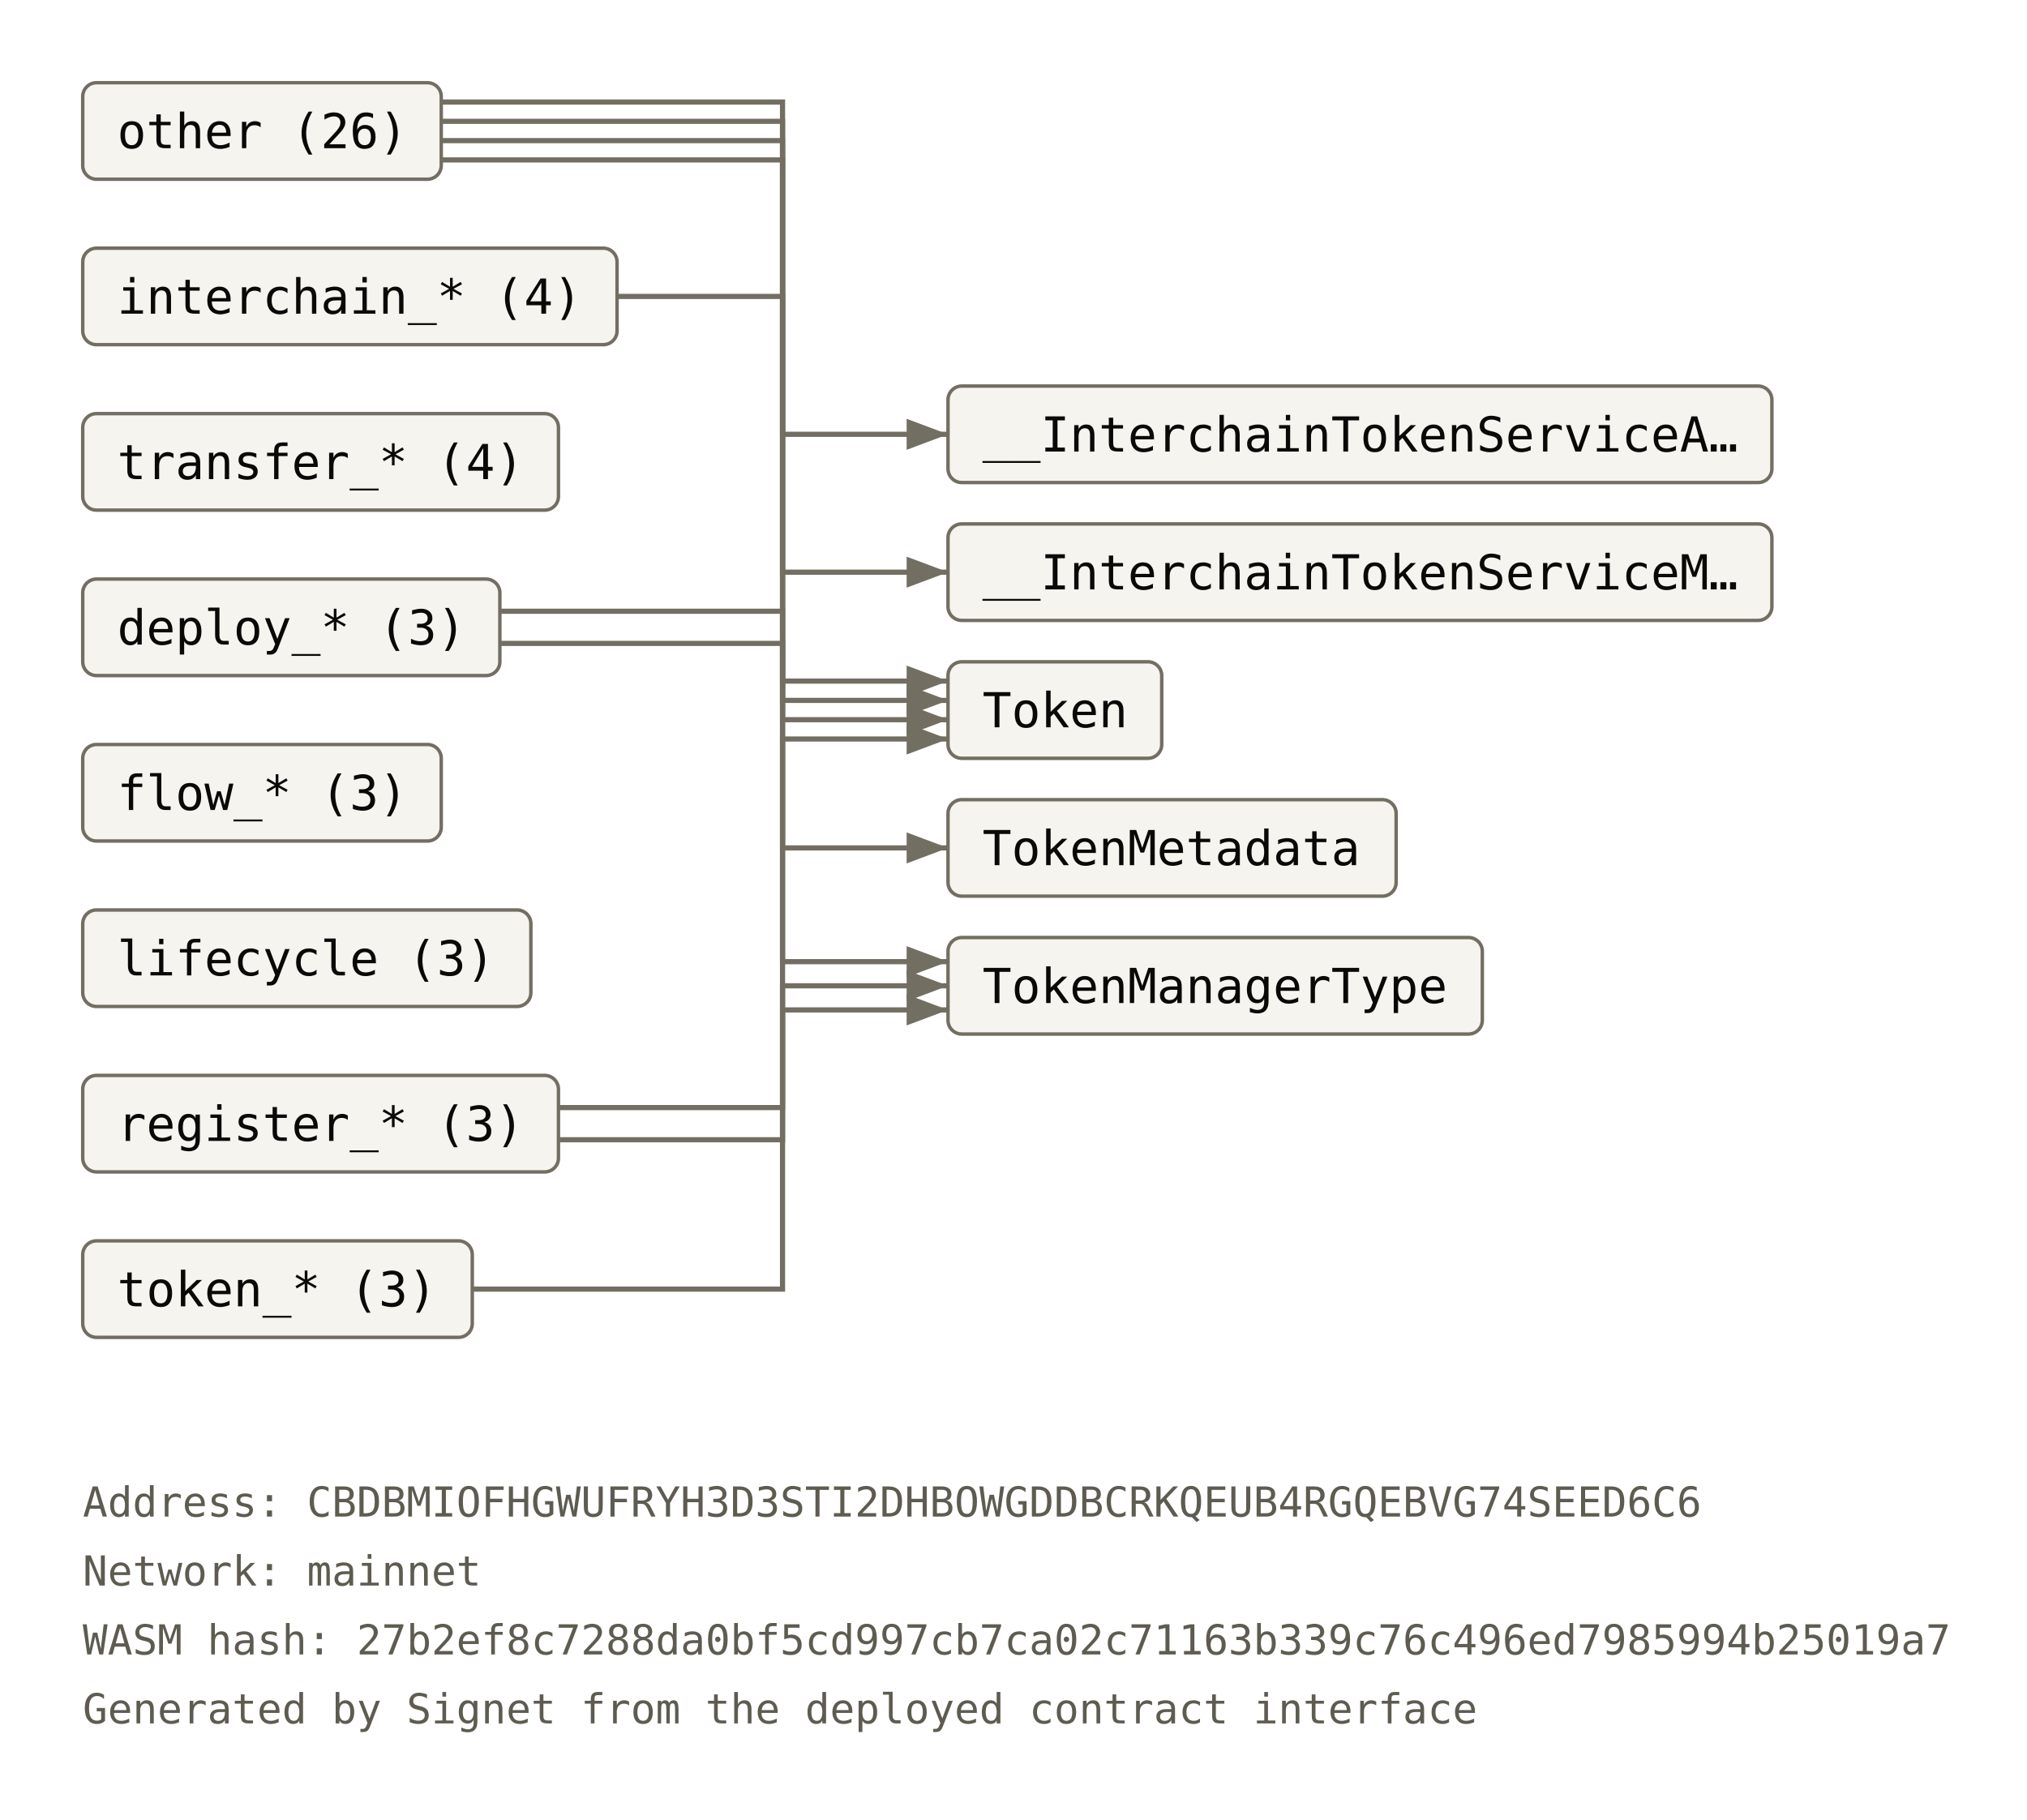
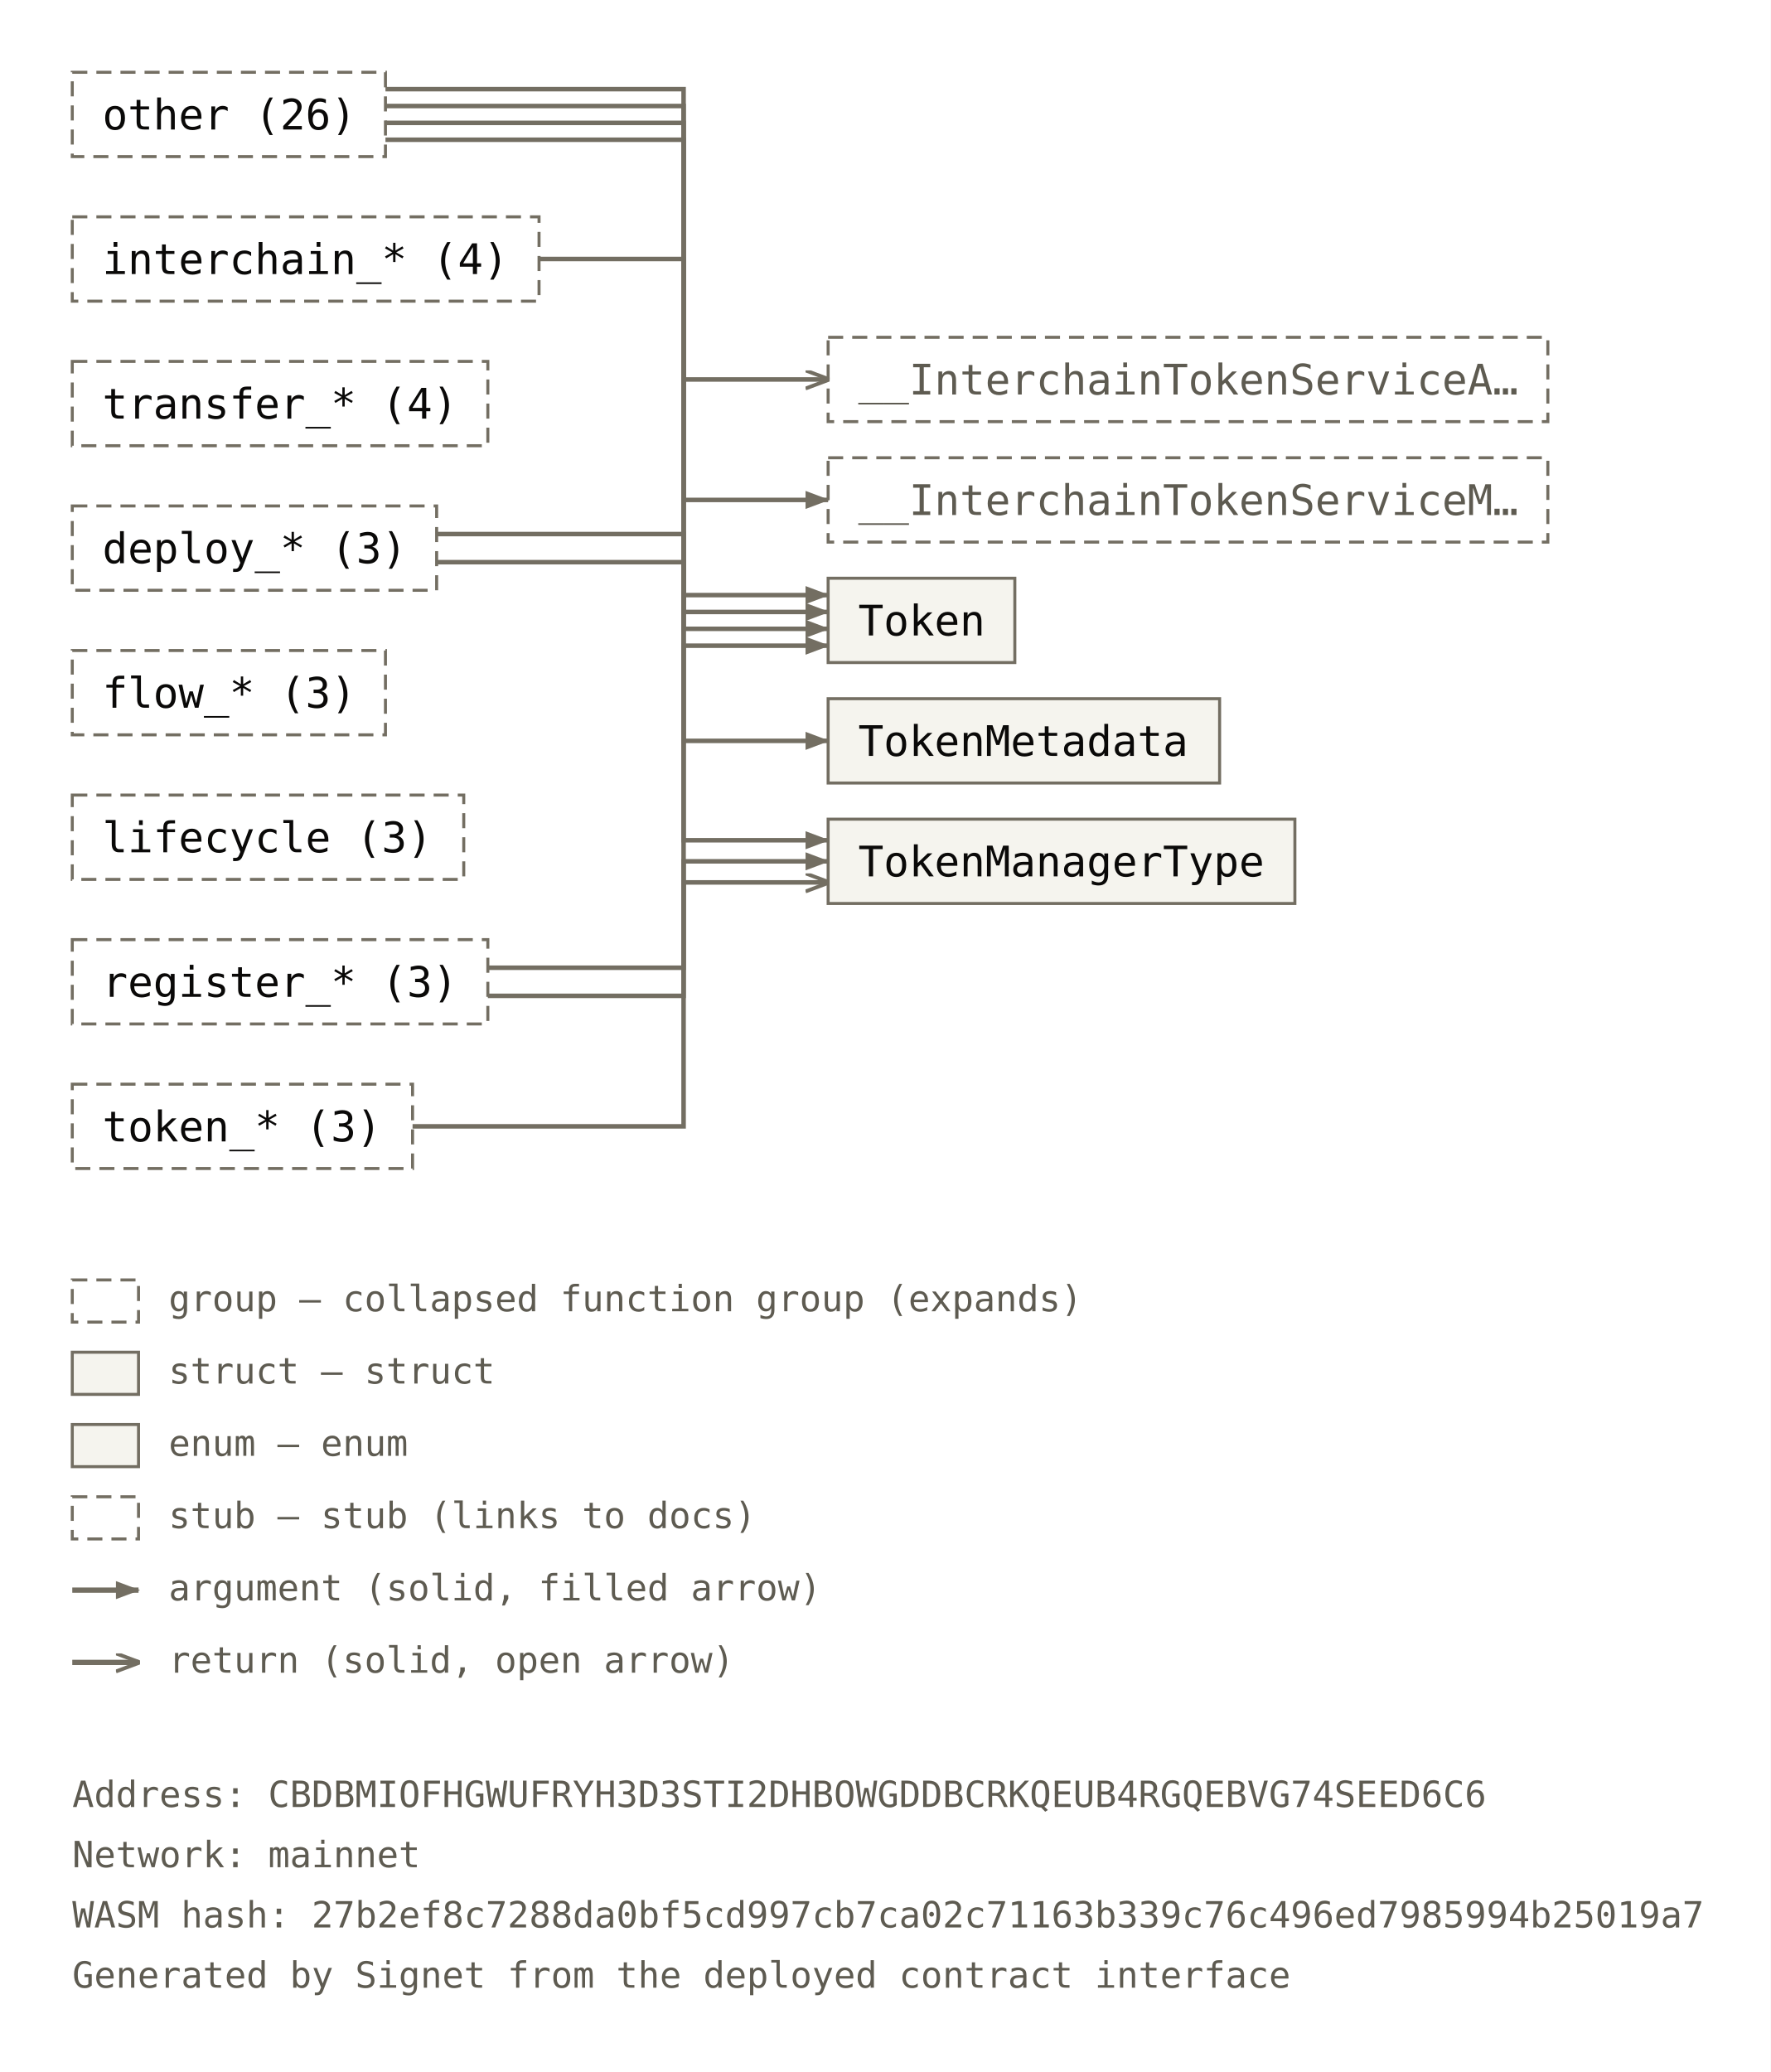
- <svg xmlns="http://www.w3.org/2000/svg" width="588" height="528" viewBox="0 0 588 528" role="img" aria-labelledby="export-title export-desc">
+ <svg xmlns="http://www.w3.org/2000/svg" width="588" height="688" viewBox="0 0 588 688" role="img" aria-labelledby="export-title export-desc" data-export-theme="light">
  <style>text { font-family: monospace; font-size: 14px; }
- .footer, .group-label { font-size: 12px; }
- .canvas { fill: #ffffff; }
- .node { fill: #f5f4ee; stroke: #736e62; }
- .group { fill: none; stroke: #736e62; }
- .label { fill: #0a0908; }
- .footer, .group-label { fill: #5e5b51; }
- .edge { fill: none; stroke: #736e62; stroke-width: 1.5; }
- .arrow { fill: #736e62; }
- @media (prefers-color-scheme: dark) { .canvas { fill: #0a0908; }
- .node { fill: #181614; stroke: #736e62; }
- .group { fill: none; stroke: #736e62; }
- .label { fill: #f5f4ee; }
- .footer, .group-label { fill: #9e9a8f; }
- .edge { fill: none; stroke: #736e62; stroke-width: 1.5; }
- .arrow { fill: #736e62; } }</style>
-   <rect class="canvas" width="588" height="528" />
+ .footer, .group-label, .count { font-size: 12px; }
+ .viz-sandbox-badge text { font-size: 9px; }
+ .viz-legend-label { font-size: 12px; }
+ @media (prefers-color-scheme: dark) { [fill="#ffffff"] { fill: #0a0908; } [stroke="#ffffff"] { stroke: #0a0908; } [fill="#f5f4ee"] { fill: #181614; } [stroke="#f5f4ee"] { stroke: #181614; } [fill="#0a0908"] { fill: #f5f4ee; } [stroke="#0a0908"] { stroke: #f5f4ee; } [fill="#5e5b51"] { fill: #9e9a8f; } [stroke="#5e5b51"] { stroke: #9e9a8f; } [fill="#8b1a1a"] { fill: #e05252; } [stroke="#8b1a1a"] { stroke: #e05252; } [fill="#c2410c"] { fill: #fb923c; } [stroke="#c2410c"] { stroke: #fb923c; } [fill="#0369a1"] { fill: #38bdf8; } [stroke="#0369a1"] { stroke: #38bdf8; } [fill="#6d28d9"] { fill: #c084fc; } [stroke="#6d28d9"] { stroke: #c084fc; } [fill="#1d4ed8"] { fill: #60a5fa; } [stroke="#1d4ed8"] { stroke: #60a5fa; } }</style>
+   <rect class="canvas" width="588" height="688" fill="#ffffff" />
  <defs>
-     <marker id="export-arrow" markerWidth="8" markerHeight="6" refX="8" refY="3" orient="auto">
-       <path class="arrow" d="M0,0 L8,3 L0,6 Z" />
+     <marker id="export-filled-arrow" markerWidth="8" markerHeight="8" refX="7.5" refY="3" orient="auto" markerUnits="userSpaceOnUse">
+       <path class="viz-arrow viz-arrow--filled" d="M0,0 L8,3 L0,6 Z" fill="#736e62" />
+     </marker>
+     <marker id="export-open-arrow" markerWidth="8" markerHeight="8" refX="7.5" refY="3" orient="auto" markerUnits="userSpaceOnUse">
+       <path class="viz-arrow viz-arrow--open" d="M0,0 L8,3 L0,6" fill="none" stroke="#736e62" stroke-width="1.25" />
    </marker>
  </defs>
-   <polyline class="edge" points="137,374 227,374 227,293 275,293" marker-end="url(#export-arrow)" />
-   <polyline class="edge" points="145,186.667 227,186.667 227,246 275,246" marker-end="url(#export-arrow)" />
-   <polyline class="edge" points="145,177.333 227,177.333 227,208.8 275,208.8" marker-end="url(#export-arrow)" />
-   <polyline class="edge" points="162,321.333 227,321.333 227,214.4 275,214.4" marker-end="url(#export-arrow)" />
-   <polyline class="edge" points="162,330.667 227,330.667 227,286 275,286" marker-end="url(#export-arrow)" />
-   <polyline class="edge" points="128,46.4 227,46.4 227,279 275,279" marker-end="url(#export-arrow)" />
-   <polyline class="edge" points="128,40.8 227,40.8 227,197.6 275,197.6" marker-end="url(#export-arrow)" />
-   <polyline class="edge" points="179,86 227,86 227,203.2 275,203.2" marker-end="url(#export-arrow)" />
-   <polyline class="edge" points="128,35.2 227,35.2 227,166 275,166" marker-end="url(#export-arrow)" />
-   <polyline class="edge" points="128,29.6 227,29.6 227,126 275,126" marker-end="url(#export-arrow)" />
-   <g>
-     <rect class="node" x="24" y="24" width="104" height="28" rx="4" />
-     <text class="label" x="34" y="43">other (26)</text>
+   <polyline class="edge" data-edge-kind="return" points="137,374 227,374 227,293 275,293" fill="none" stroke="#736e62" stroke-width="1.5" marker-end="url(#export-open-arrow)" />
+   <polyline class="edge" data-edge-kind="arg" points="145,186.667 227,186.667 227,246 275,246" fill="none" stroke="#736e62" stroke-width="1.5" marker-end="url(#export-filled-arrow)" />
+   <polyline class="edge" data-edge-kind="arg" points="145,177.333 227,177.333 227,208.8 275,208.8" fill="none" stroke="#736e62" stroke-width="1.5" marker-end="url(#export-filled-arrow)" />
+   <polyline class="edge" data-edge-kind="arg" points="162,321.333 227,321.333 227,214.4 275,214.4" fill="none" stroke="#736e62" stroke-width="1.5" marker-end="url(#export-filled-arrow)" />
+   <polyline class="edge" data-edge-kind="arg" points="162,330.667 227,330.667 227,286 275,286" fill="none" stroke="#736e62" stroke-width="1.5" marker-end="url(#export-filled-arrow)" />
+   <polyline class="edge" data-edge-kind="arg" points="128,46.4 227,46.4 227,279 275,279" fill="none" stroke="#736e62" stroke-width="1.5" marker-end="url(#export-filled-arrow)" />
+   <polyline class="edge" data-edge-kind="arg" points="128,40.8 227,40.8 227,197.6 275,197.6" fill="none" stroke="#736e62" stroke-width="1.5" marker-end="url(#export-filled-arrow)" />
+   <polyline class="edge" data-edge-kind="arg" points="179,86 227,86 227,203.2 275,203.2" fill="none" stroke="#736e62" stroke-width="1.5" marker-end="url(#export-filled-arrow)" />
+   <polyline class="edge" data-edge-kind="arg" points="128,35.2 227,35.2 227,166 275,166" fill="none" stroke="#736e62" stroke-width="1.5" marker-end="url(#export-filled-arrow)" />
+   <polyline class="edge" data-edge-kind="return" points="128,29.6 227,29.6 227,126 275,126" fill="none" stroke="#736e62" stroke-width="1.5" marker-end="url(#export-open-arrow)" />
+   <g data-node-kind="collapsed-group">
+     <rect class="viz-shape viz-shape--dashed-outline-rect node" data-node-shape="dashed-outline-rect" fill="none" stroke="#736e62" x="24" y="24" width="104" height="28" rx="0" ry="0" stroke-dasharray="5 3" />
+     <text class="label" x="34" y="43" fill="#0a0908">other (26)</text>
  </g>
-   <g>
-     <rect class="node" x="24" y="72" width="155" height="28" rx="4" />
-     <text class="label" x="34" y="91">interchain_* (4)</text>
+   <g data-node-kind="collapsed-group">
+     <rect class="viz-shape viz-shape--dashed-outline-rect node" data-node-shape="dashed-outline-rect" fill="none" stroke="#736e62" x="24" y="72" width="155" height="28" rx="0" ry="0" stroke-dasharray="5 3" />
+     <text class="label" x="34" y="91" fill="#0a0908">interchain_* (4)</text>
  </g>
-   <g>
-     <rect class="node" x="24" y="360" width="113" height="28" rx="4" />
-     <text class="label" x="34" y="379">token_* (3)</text>
+   <g data-node-kind="collapsed-group">
+     <rect class="viz-shape viz-shape--dashed-outline-rect node" data-node-shape="dashed-outline-rect" fill="none" stroke="#736e62" x="24" y="360" width="113" height="28" rx="0" ry="0" stroke-dasharray="5 3" />
+     <text class="label" x="34" y="379" fill="#0a0908">token_* (3)</text>
  </g>
-   <g>
-     <rect class="node" x="24" y="216" width="104" height="28" rx="4" />
-     <text class="label" x="34" y="235">flow_* (3)</text>
+   <g data-node-kind="collapsed-group">
+     <rect class="viz-shape viz-shape--dashed-outline-rect node" data-node-shape="dashed-outline-rect" fill="none" stroke="#736e62" x="24" y="216" width="104" height="28" rx="0" ry="0" stroke-dasharray="5 3" />
+     <text class="label" x="34" y="235" fill="#0a0908">flow_* (3)</text>
  </g>
-   <g>
-     <rect class="node" x="24" y="120" width="138" height="28" rx="4" />
-     <text class="label" x="34" y="139">transfer_* (4)</text>
+   <g data-node-kind="collapsed-group">
+     <rect class="viz-shape viz-shape--dashed-outline-rect node" data-node-shape="dashed-outline-rect" fill="none" stroke="#736e62" x="24" y="120" width="138" height="28" rx="0" ry="0" stroke-dasharray="5 3" />
+     <text class="label" x="34" y="139" fill="#0a0908">transfer_* (4)</text>
  </g>
-   <g>
-     <rect class="node" x="24" y="168" width="121" height="28" rx="4" />
-     <text class="label" x="34" y="187">deploy_* (3)</text>
+   <g data-node-kind="collapsed-group">
+     <rect class="viz-shape viz-shape--dashed-outline-rect node" data-node-shape="dashed-outline-rect" fill="none" stroke="#736e62" x="24" y="168" width="121" height="28" rx="0" ry="0" stroke-dasharray="5 3" />
+     <text class="label" x="34" y="187" fill="#0a0908">deploy_* (3)</text>
  </g>
-   <g>
-     <rect class="node" x="24" y="312" width="138" height="28" rx="4" />
-     <text class="label" x="34" y="331">register_* (3)</text>
+   <g data-node-kind="collapsed-group">
+     <rect class="viz-shape viz-shape--dashed-outline-rect node" data-node-shape="dashed-outline-rect" fill="none" stroke="#736e62" x="24" y="312" width="138" height="28" rx="0" ry="0" stroke-dasharray="5 3" />
+     <text class="label" x="34" y="331" fill="#0a0908">register_* (3)</text>
  </g>
-   <g>
-     <rect class="node" x="24" y="264" width="130" height="28" rx="4" />
-     <text class="label" x="34" y="283">lifecycle (3)</text>
+   <g data-node-kind="collapsed-group">
+     <rect class="viz-shape viz-shape--dashed-outline-rect node" data-node-shape="dashed-outline-rect" fill="none" stroke="#736e62" x="24" y="264" width="130" height="28" rx="0" ry="0" stroke-dasharray="5 3" />
+     <text class="label" x="34" y="283" fill="#0a0908">lifecycle (3)</text>
  </g>
-   <g>
-     <rect class="node" x="275" y="272" width="155" height="28" rx="4" />
-     <text class="label" x="285" y="291">TokenManagerType</text>
+   <g data-node-kind="enum">
+     <rect class="viz-shape viz-shape--rect node" data-node-shape="rect" fill="#f5f4ee" stroke="#736e62" x="275" y="272" width="155" height="28" rx="0" ry="0" />
+     <text class="label" x="285" y="291" fill="#0a0908">TokenManagerType</text>
  </g>
-   <g>
-     <rect class="node" x="275" y="232" width="130" height="28" rx="4" />
-     <text class="label" x="285" y="251">TokenMetadata</text>
+   <g data-node-kind="struct">
+     <rect class="viz-shape viz-shape--rect node" data-node-shape="rect" fill="#f5f4ee" stroke="#736e62" x="275" y="232" width="130" height="28" rx="0" ry="0" />
+     <text class="label" x="285" y="251" fill="#0a0908">TokenMetadata</text>
  </g>
-   <g>
-     <rect class="node" x="275" y="192" width="62" height="28" rx="4" />
-     <text class="label" x="285" y="211">Token</text>
+   <g data-node-kind="struct">
+     <rect class="viz-shape viz-shape--rect node" data-node-shape="rect" fill="#f5f4ee" stroke="#736e62" x="275" y="192" width="62" height="28" rx="0" ry="0" />
+     <text class="label" x="285" y="211" fill="#0a0908">Token</text>
  </g>
-   <g>
-     <rect class="node" x="275" y="152" width="239" height="28" rx="4" />
-     <text class="label" x="285" y="171">__InterchainTokenServiceM…</text>
+   <g data-node-kind="stub">
+     <rect class="viz-shape viz-shape--dashed-outline-rect node" data-node-shape="dashed-outline-rect" fill="none" stroke="#736e62" x="275" y="152" width="239" height="28" rx="0" ry="0" stroke-dasharray="5 3" />
+     <text class="label" x="285" y="171" fill="#5e5b51">__InterchainTokenServiceM…</text>
  </g>
-   <g>
-     <rect class="node" x="275" y="112" width="239" height="28" rx="4" />
-     <text class="label" x="285" y="131">__InterchainTokenServiceA…</text>
+   <g data-node-kind="stub">
+     <rect class="viz-shape viz-shape--dashed-outline-rect node" data-node-shape="dashed-outline-rect" fill="none" stroke="#736e62" x="275" y="112" width="239" height="28" rx="0" ry="0" stroke-dasharray="5 3" />
+     <text class="label" x="285" y="131" fill="#5e5b51">__InterchainTokenServiceA…</text>
  </g>
-   <text class="footer" x="24" y="440">Address: CBDBMIOFHGWUFRYH3D3STI2DHBOWGDDBCRKQEUB4RGQEBVG74SEED6C6</text>
-   <text class="footer" x="24" y="460">Network: mainnet</text>
-   <text class="footer" x="24" y="480">WASM hash: 27b2ef8c7288da0bf5cd997cb7ca02c71163b339c76c496ed7985994b25019a7</text>
-   <text class="footer" x="24" y="500">Generated by Signet from the deployed contract interface</text>
+   <g class="export-legend" transform="translate(16 412)">
+     <g class="viz-legend" role="group" aria-label="Diagram legend" data-viz-legend="" data-legend-width="540" data-legend-height="160">
+       <rect class="viz-shape viz-shape--dashed-outline-rect" data-node-shape="dashed-outline-rect" fill="none" stroke="#736e62" x="8" y="13" width="22" height="14" rx="0" ry="0" stroke-dasharray="5 3" />
+       <text class="viz-legend-label" fill="#5e5b51" data-node-kind="collapsed-group" data-node-prefix="group" x="40" y="20" dominant-baseline="middle">group — collapsed function group (expands)</text>
+       <rect class="viz-shape viz-shape--rect" data-node-shape="rect" fill="#f5f4ee" stroke="#736e62" x="8" y="37" width="22" height="14" rx="0" ry="0" />
+       <text class="viz-legend-label" fill="#5e5b51" data-node-kind="struct" data-node-prefix="struct" x="40" y="44" dominant-baseline="middle">struct — struct</text>
+       <rect class="viz-shape viz-shape--rect" data-node-shape="rect" fill="#f5f4ee" stroke="#736e62" x="8" y="61" width="22" height="14" rx="0" ry="0" />
+       <text class="viz-legend-label" fill="#5e5b51" data-node-kind="enum" data-node-prefix="enum" x="40" y="68" dominant-baseline="middle">enum — enum</text>
+       <rect class="viz-shape viz-shape--dashed-outline-rect" data-node-shape="dashed-outline-rect" fill="none" stroke="#736e62" x="8" y="85" width="22" height="14" rx="0" ry="0" stroke-dasharray="5 3" />
+       <text class="viz-legend-label" fill="#5e5b51" data-node-kind="stub" data-node-prefix="stub" x="40" y="92" dominant-baseline="middle">stub — stub (links to docs)</text>
+       <line class="viz-edge-swatch" data-edge-kind="arg" data-edge-dash="solid" data-edge-marker="filled-arrow" x1="8" y1="116" x2="30" y2="116" stroke="#736e62" stroke-width="1.75" marker-end="url(#export-filled-arrow)" />
+       <text class="viz-legend-label" fill="#5e5b51" data-edge-label="arg" x="40" y="116" dominant-baseline="middle">argument (solid, filled arrow)</text>
+       <line class="viz-edge-swatch" data-edge-kind="return" data-edge-dash="solid" data-edge-marker="open-arrow" x1="8" y1="140" x2="30" y2="140" stroke="#736e62" stroke-width="1.75" marker-end="url(#export-open-arrow)" />
+       <text class="viz-legend-label" fill="#5e5b51" data-edge-label="return" x="40" y="140" dominant-baseline="middle">return (solid, open arrow)</text>
+     </g>
+   </g>
+   <text class="footer" x="24" y="600" fill="#5e5b51">Address: CBDBMIOFHGWUFRYH3D3STI2DHBOWGDDBCRKQEUB4RGQEBVG74SEED6C6</text>
+   <text class="footer" x="24" y="620" fill="#5e5b51">Network: mainnet</text>
+   <text class="footer" x="24" y="640" fill="#5e5b51">WASM hash: 27b2ef8c7288da0bf5cd997cb7ca02c71163b339c76c496ed7985994b25019a7</text>
+   <text class="footer" x="24" y="660" fill="#5e5b51">Generated by Signet from the deployed contract interface</text>
</svg>
